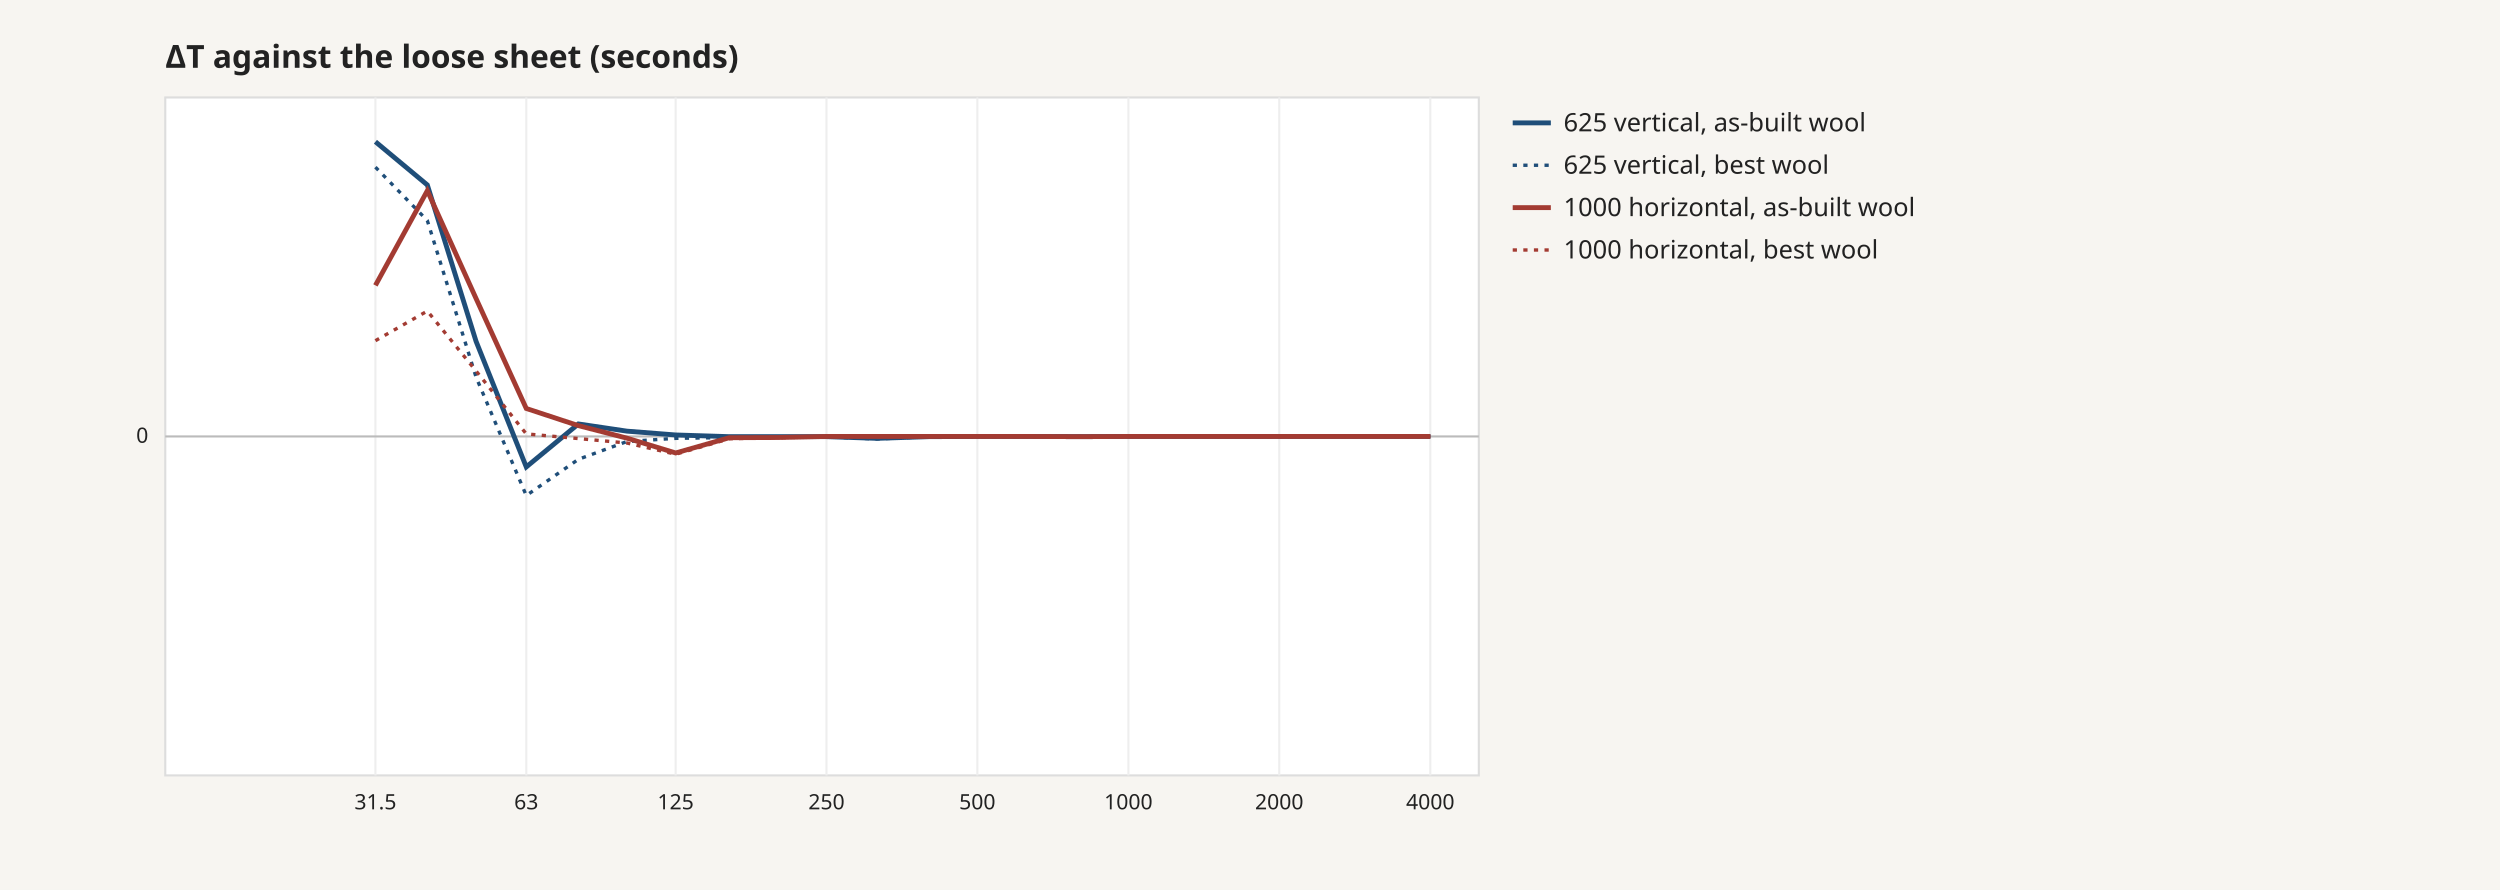
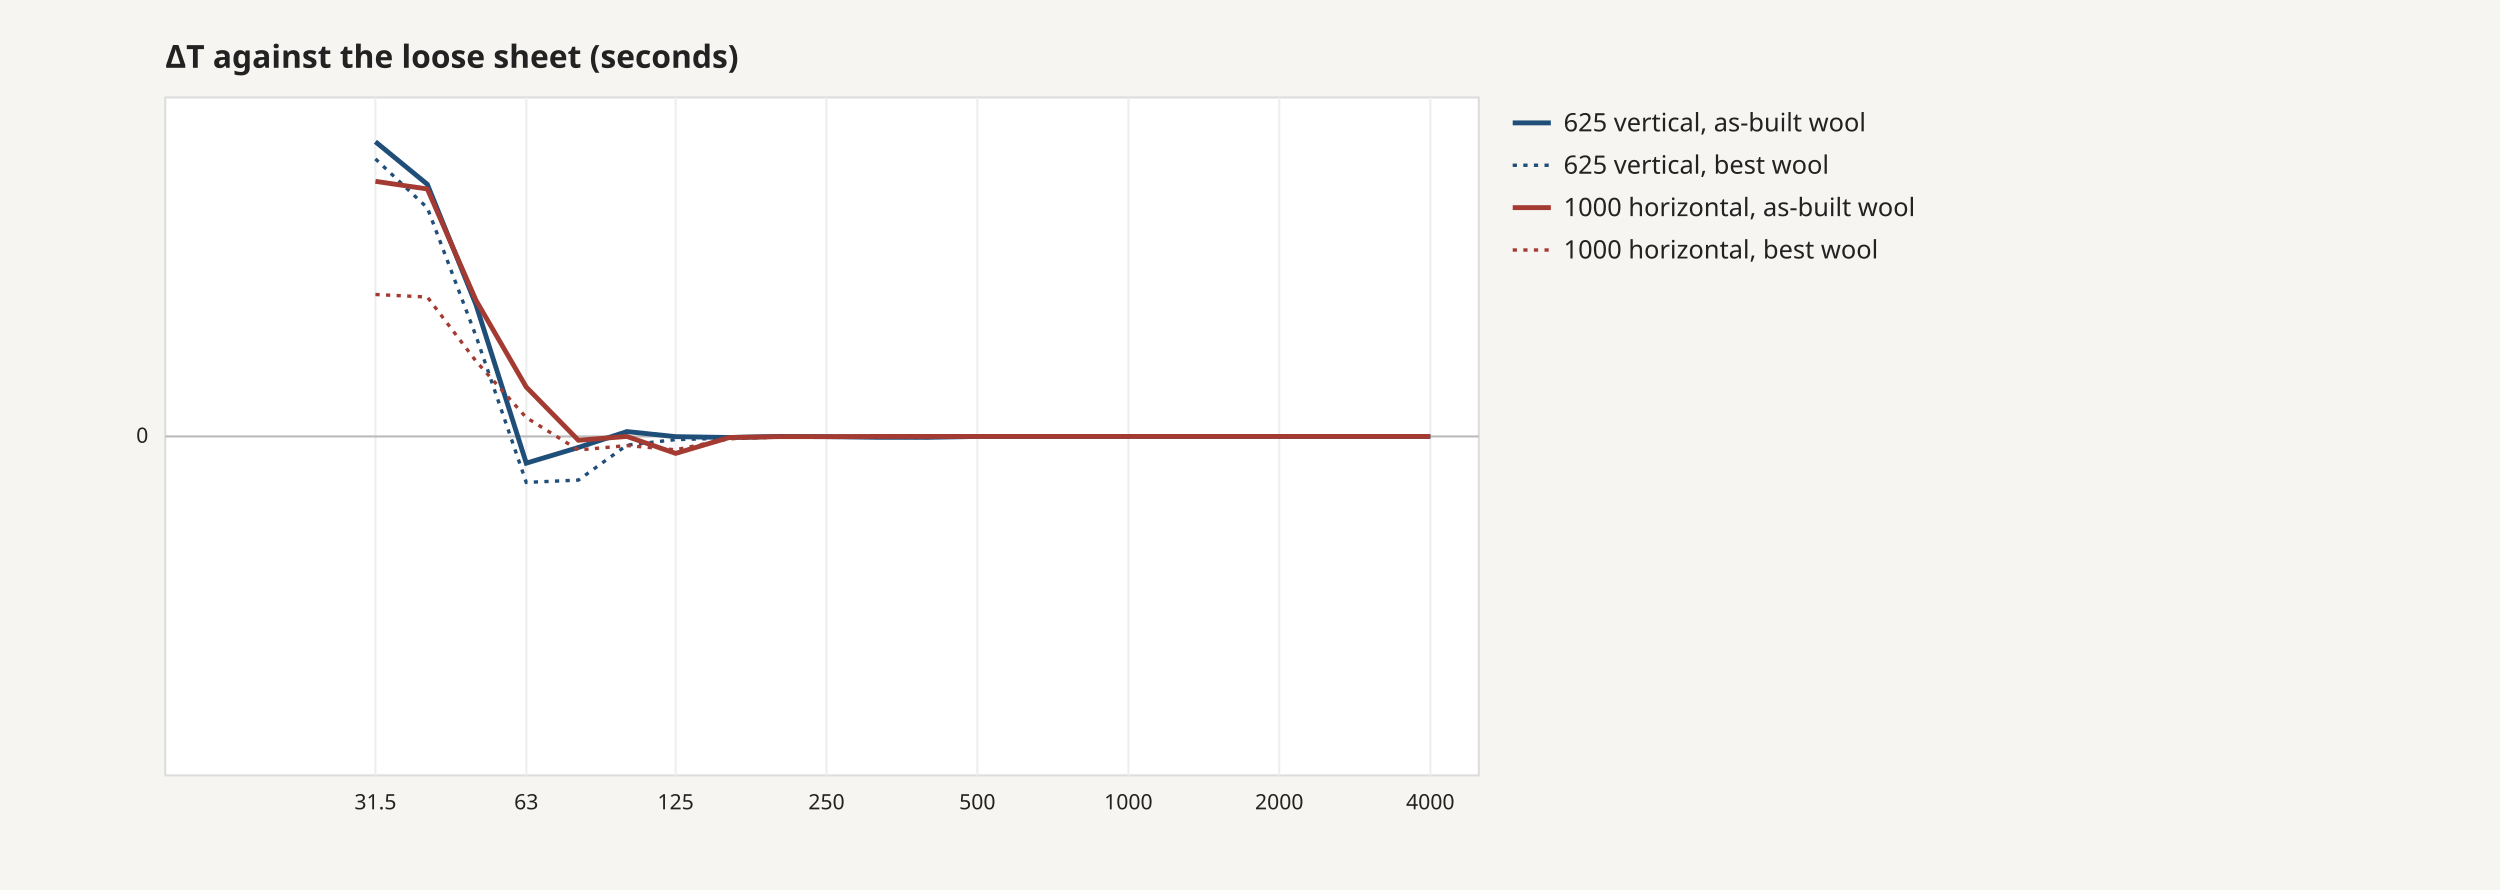
<svg xmlns="http://www.w3.org/2000/svg" width="1180" height="420" viewBox="0 0 1180 420">
  <rect width="100%" height="100%" fill="#f7f5f1" />
  <style>text{font-family:system-ui,sans-serif;fill:#222}</style>
  <text x="78" y="32" font-size="15" font-weight="600">ΔT against the loose sheet (seconds)</text>
  <rect x="78" y="46" width="620" height="320" fill="#fff" stroke="#ddd" />
  <line x1="177.2" y1="46" x2="177.2" y2="366" stroke="#eee" />
  <text x="177.2" y="382" font-size="10" text-anchor="middle">31.5</text>
  <line x1="248.4" y1="46" x2="248.4" y2="366" stroke="#eee" />
  <text x="248.4" y="382" font-size="10" text-anchor="middle">63</text>
  <line x1="318.9" y1="46" x2="318.9" y2="366" stroke="#eee" />
  <text x="318.9" y="382" font-size="10" text-anchor="middle">125</text>
  <line x1="390.1" y1="46" x2="390.1" y2="366" stroke="#eee" />
  <text x="390.1" y="382" font-size="10" text-anchor="middle">250</text>
  <line x1="461.3" y1="46" x2="461.3" y2="366" stroke="#eee" />
  <text x="461.3" y="382" font-size="10" text-anchor="middle">500</text>
  <line x1="532.6" y1="46" x2="532.6" y2="366" stroke="#eee" />
  <text x="532.6" y="382" font-size="10" text-anchor="middle">1000</text>
  <line x1="603.8" y1="46" x2="603.8" y2="366" stroke="#eee" />
  <text x="603.8" y="382" font-size="10" text-anchor="middle">2000</text>
  <line x1="675.1" y1="46" x2="675.1" y2="366" stroke="#eee" />
  <text x="675.1" y="382" font-size="10" text-anchor="middle">4000</text>
  <line x1="78" y1="206.0" x2="698" y2="206.0" stroke="#bbb" />
  <text x="70" y="209.0" font-size="10" text-anchor="end">0</text>
-   <path d="M177.2,66.9 L201.7,87.3 L224.7,161.1 L248.4,220.4 L273.0,200.1 L295.9,203.5 L318.9,205.3 L344.2,206.1 L367.2,206.1 L390.1,206.1 L413.9,206.9 L438.4,206.1 L461.3,206.0 L485.1,206.0 L509.6,206.1 L532.6,206.0 L555.5,206.0 L580.9,206.0 L603.8,206.0 L626.8,206.0 L650.5,206.0 L675.1,206.0" fill="none" stroke="#1f4e79" stroke-width="2.3" />
+   <path d="M177.2,66.9 L201.7,87.0 L224.7,143.9 L248.4,218.6 L273.0,211.2 L295.9,203.7 L318.9,206.1 L344.2,206.5 L367.2,206.0 L390.1,206.1 L413.9,206.4 L438.4,206.4 L461.3,206.0 L485.1,206.0 L509.6,206.0 L532.6,206.0 L555.5,206.0 L580.9,206.0 L603.8,206.0 L626.8,206.0 L650.5,206.0 L675.1,206.0" fill="none" stroke="#1f4e79" stroke-width="2.3" />
  <line x1="714" y1="58" x2="732" y2="58" stroke="#1f4e79" stroke-width="2.3" />
  <text x="738" y="62" font-size="12" fill="#1f4e79">625 vertical, as-built wool</text>
-   <path d="M177.2,78.9 L201.7,104.1 L224.7,178.0 L248.4,233.9 L273.0,216.8 L295.9,208.4 L318.9,206.9 L344.2,206.5 L367.2,206.3 L390.1,206.2 L413.9,207.2 L438.4,206.1 L461.3,206.1 L485.1,206.0 L509.6,206.1 L532.6,206.0 L555.5,206.0 L580.9,206.0 L603.8,206.0 L626.8,206.0 L650.5,206.0 L675.1,206.0" fill="none" stroke="#1f4e79" stroke-width="1.6" stroke-dasharray="2 3" />
+   <path d="M177.2,75.0 L201.7,98.1 L224.7,158.7 L248.4,227.7 L273.0,226.6 L295.9,210.1 L318.9,207.5 L344.2,206.8 L367.2,206.3 L390.1,206.2 L413.9,206.4 L438.4,206.5 L461.3,206.0 L485.1,206.0 L509.6,206.0 L532.6,206.0 L555.5,206.0 L580.9,206.0 L603.8,206.0 L626.8,206.0 L650.5,206.0 L675.1,206.0" fill="none" stroke="#1f4e79" stroke-width="1.6" stroke-dasharray="2 3" />
  <line x1="714" y1="78" x2="732" y2="78" stroke="#1f4e79" stroke-width="1.6" stroke-dasharray="2 3" />
  <text x="738" y="82" font-size="12" fill="#1f4e79">625 vertical, best wool</text>
-   <path d="M177.2,134.7 L201.7,90.0 L224.7,140.9 L248.4,192.8 L273.0,200.9 L295.9,206.8 L318.9,213.8 L344.2,206.6 L367.2,206.5 L390.1,206.0 L413.9,206.0 L438.4,206.0 L461.3,206.0 L485.1,206.0 L509.6,206.1 L532.6,206.0 L555.5,206.0 L580.9,206.0 L603.8,206.0 L626.8,206.0 L650.5,206.0 L675.1,206.0" fill="none" stroke="#a33b32" stroke-width="2.3" />
+   <path d="M177.2,85.6 L201.7,89.2 L224.7,141.8 L248.4,182.7 L273.0,207.8 L295.9,206.0 L318.9,214.0 L344.2,206.5 L367.2,206.1 L390.1,206.1 L413.9,206.0 L438.4,206.0 L461.3,206.0 L485.1,206.0 L509.6,206.0 L532.6,206.0 L555.5,206.0 L580.9,206.0 L603.8,206.0 L626.8,206.0 L650.5,206.0 L675.1,206.0" fill="none" stroke="#a33b32" stroke-width="2.3" />
  <line x1="714" y1="98" x2="732" y2="98" stroke="#a33b32" stroke-width="2.3" />
  <text x="738" y="102" font-size="12" fill="#a33b32">1000 horizontal, as-built wool</text>
-   <path d="M177.2,160.8 L201.7,146.8 L224.7,175.1 L248.4,204.8 L273.0,207.0 L295.9,209.1 L318.9,214.4 L344.2,207.1 L367.2,206.6 L390.1,206.1 L413.9,206.1 L438.4,206.0 L461.3,206.0 L485.1,206.0 L509.6,206.1 L532.6,206.0 L555.5,206.0 L580.9,206.0 L603.8,206.0 L626.8,206.0 L650.5,206.0 L675.1,206.0" fill="none" stroke="#a33b32" stroke-width="1.6" stroke-dasharray="2 3" />
+   <path d="M177.2,139.0 L201.7,140.2 L224.7,170.5 L248.4,197.1 L273.0,212.4 L295.9,210.3 L318.9,212.3 L344.2,207.1 L367.2,206.3 L390.1,206.1 L413.9,206.1 L438.4,206.0 L461.3,206.0 L485.1,206.0 L509.6,206.0 L532.6,206.0 L555.5,206.0 L580.9,206.0 L603.8,206.0 L626.8,206.0 L650.5,206.0 L675.1,206.0" fill="none" stroke="#a33b32" stroke-width="1.6" stroke-dasharray="2 3" />
  <line x1="714" y1="118" x2="732" y2="118" stroke="#a33b32" stroke-width="1.6" stroke-dasharray="2 3" />
  <text x="738" y="122" font-size="12" fill="#a33b32">1000 horizontal, best wool</text>
</svg>
